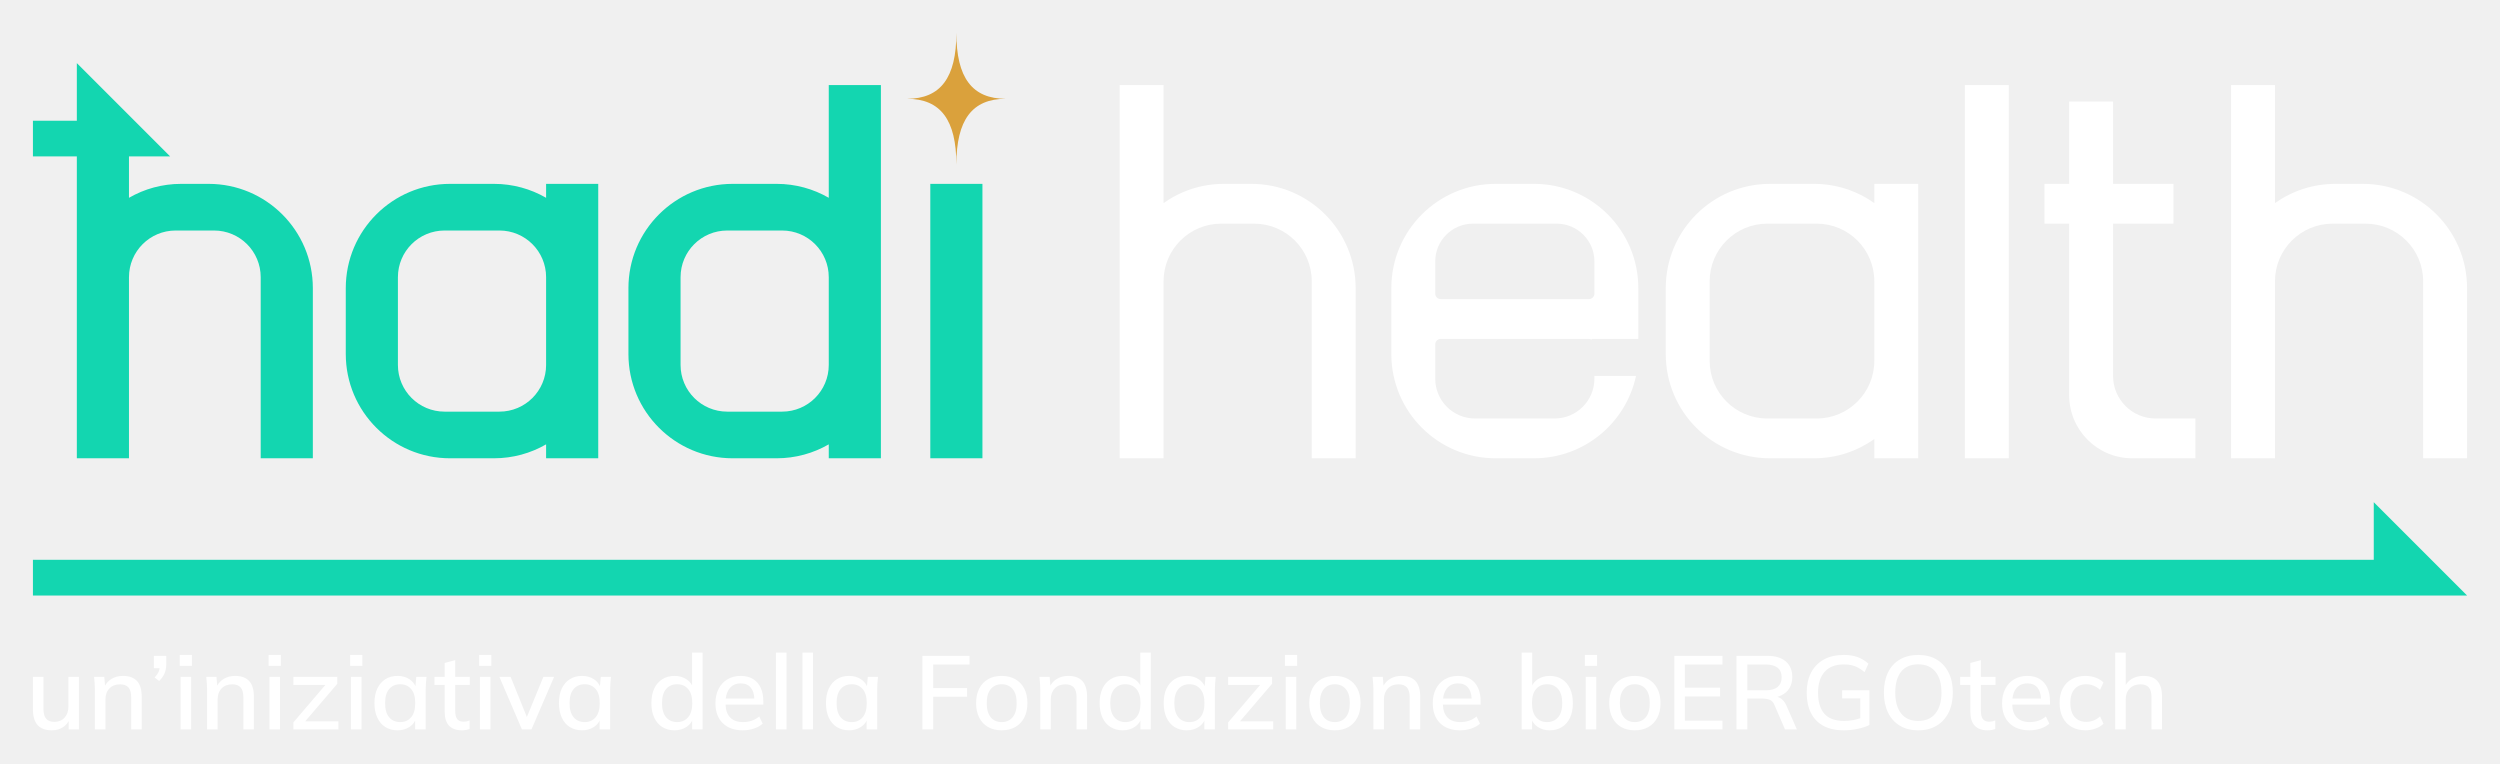
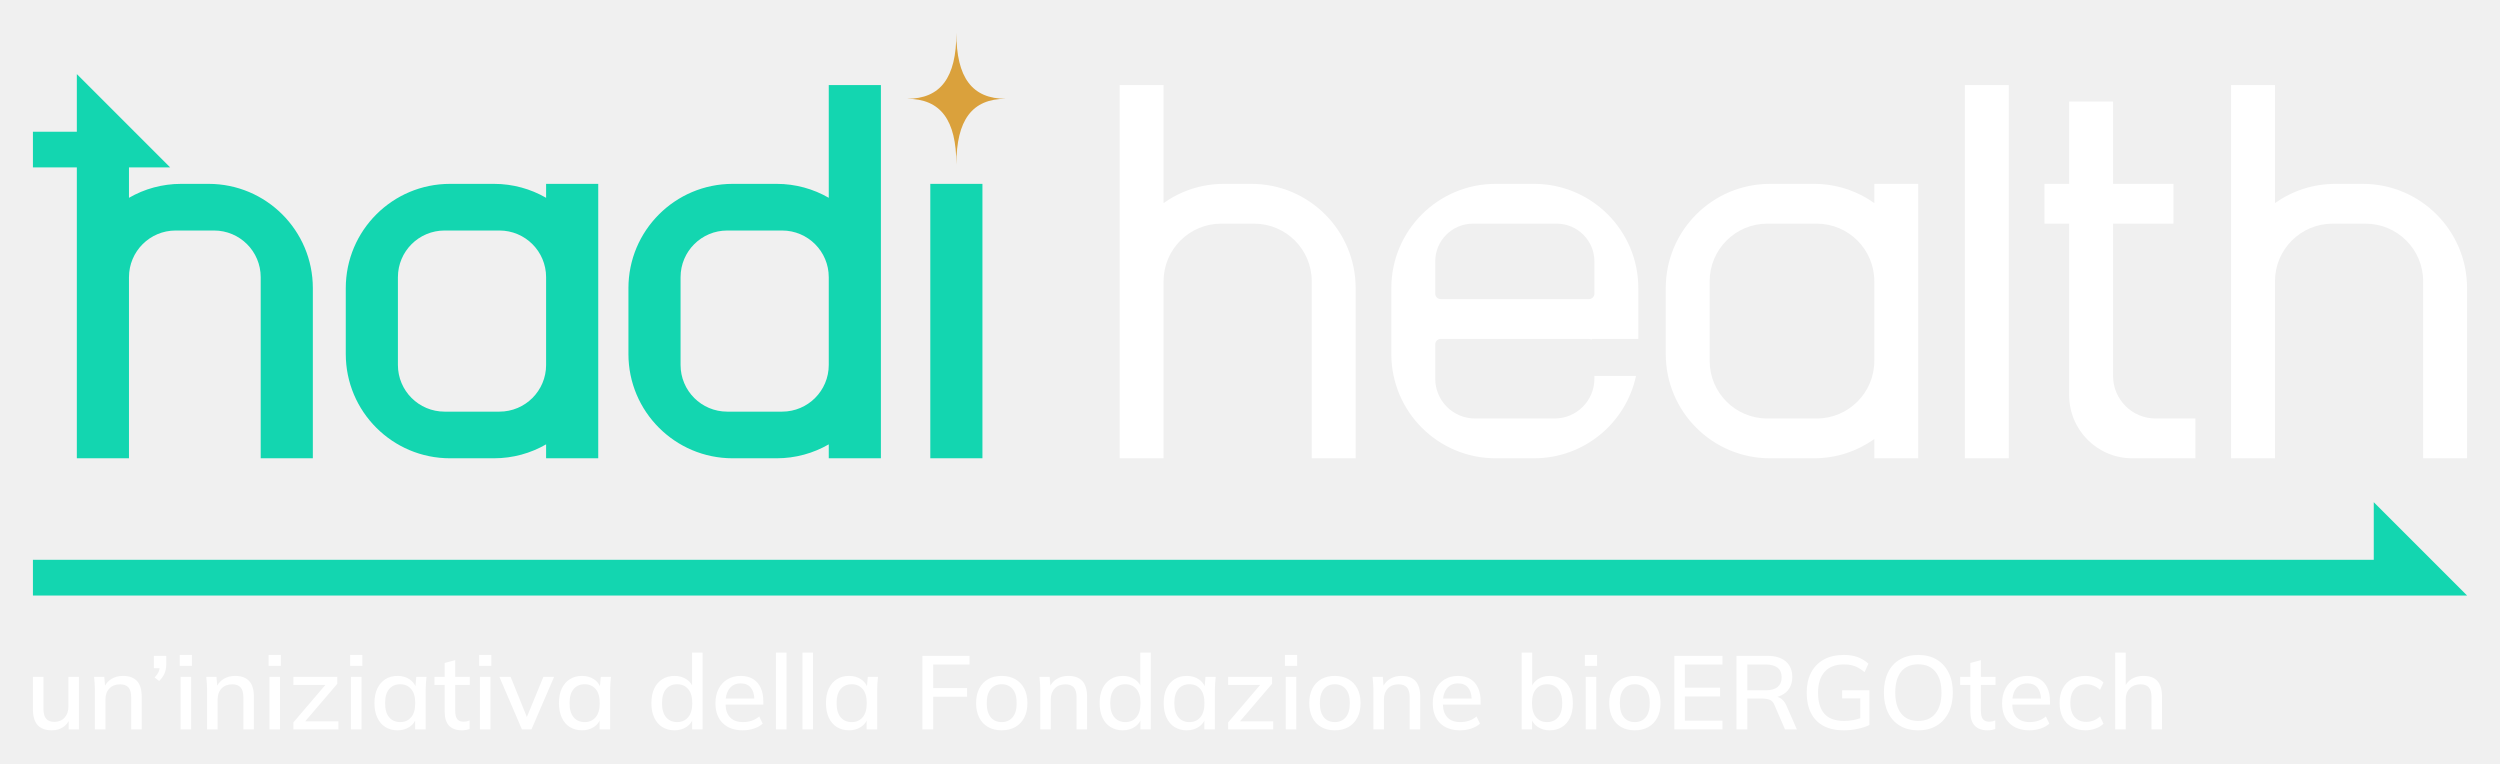
<svg xmlns="http://www.w3.org/2000/svg" viewBox="-28 -167 911 278.13" role="img" aria-label="Hadi Health, un’iniziativa della Fondazione bioERGOtech">
-   <path fill="#13D6B0" d="M-16 37L837 37L837 16L871 50L-16 50ZM239 -100L255 -100C261.92 -100 268.41 -98.15 274 -94.92L274 -136L293 -136L293 0L274 0L274 -5.08C268.41 -1.85 261.92 0 255 0L239 0C218.01 0 201 -17.01 201 -38L201 -62C201 -82.99 218.01 -100 239 -100ZM136 -100L152 -100C158.92 -100 165.41 -98.15 171 -94.92L171 -100L190 -100L190 0L171 0L171 -5.08C165.41 -1.85 158.92 0 152 0L136 0C115.01 0 98 -17.01 98 -38L98 -62C98 -82.99 115.01 -100 136 -100ZM0 -144L34 -110L19 -110L19 -94.92C24.59 -98.15 31.08 -100 38 -100L48 -100C68.99 -100 86 -82.99 86 -62L86 0L67 0L67 -66C67 -75.39 59.39 -83 50 -83L36 -83C26.61 -83 19 -75.39 19 -66L19 0L0 0L0 -110L-16 -110L-16 -123L0 -123ZM237 -83C227.61 -83 220 -75.39 220 -66L220 -34C220 -24.61 227.61 -17 237 -17L257 -17C266.39 -17 274 -24.61 274 -34L274 -66C274 -75.39 266.39 -83 257 -83ZM134 -83C124.61 -83 117 -75.39 117 -66L117 -34C117 -24.61 124.61 -17 134 -17L154 -17C163.39 -17 171 -24.61 171 -34L171 -66C171 -75.39 163.39 -83 154 -83ZM311 -100L330 -100L330 0L311 0Z" />
+   <path fill="#13D6B0" d="M-16 37L837 37L837 16L871 50L-16 50ZM239 -100L255 -100C261.92 -100 268.41 -98.15 274 -94.92L274 -136L293 -136L293 0L274 0L274 -5.08C268.41 -1.85 261.92 0 255 0L239 0C218.01 0 201 -17.01 201 -38L201 -62C201 -82.99 218.01 -100 239 -100ZM136 -100L152 -100C158.92 -100 165.41 -98.15 171 -94.92L171 -100L190 -100L190 0L171 0L171 -5.08C165.41 -1.85 158.92 0 152 0L136 0C115.01 0 98 -17.01 98 -38L98 -62C98 -82.99 115.01 -100 136 -100ZM0 -140L34 -106L19 -106L19 -94.92C24.59 -98.15 31.08 -100 38 -100L48 -100C68.99 -100 86 -82.99 86 -62L86 0L67 0L67 -66C67 -75.39 59.39 -83 50 -83L36 -83C26.61 -83 19 -75.39 19 -66L19 0L0 0L0 -106L-16 -106L-16 -119L0 -119ZM237 -83C227.61 -83 220 -75.39 220 -66L220 -34C220 -24.61 227.61 -17 237 -17L257 -17C266.39 -17 274 -24.61 274 -34L274 -66C274 -75.39 266.39 -83 257 -83ZM134 -83C124.61 -83 117 -75.39 117 -66L117 -34C117 -24.61 124.61 -17 134 -17L154 -17C163.39 -17 171 -24.61 171 -34L171 -66C171 -75.39 163.39 -83 154 -83ZM311 -100L330 -100L330 0L311 0Z" />
  <path fill="#DAA13C" d="M320.5 -155C320.5 -138.68 326.26 -131 338.5 -131C326.26 -131 320.5 -123.32 320.5 -107C320.5 -123.32 314.74 -131 302.5 -131C314.74 -131 320.5 -138.68 320.5 -155Z" />
  <path fill="#FFFFFF" d="M617 -100L633 -100C641.2 -100 648.79 -97.4 655 -92.99L655 -100L671 -100L671 0L655 0L655 -7.01C648.79 -2.6 641.2 0 633 0L617 0C596.01 0 579 -17.01 579 -38L579 -62C579 -82.99 596.01 -100 617 -100ZM517 -100L531 -100C551.99 -100 569 -82.99 569 -62L569 -43.5L552 -43.5L552 -43.23C551.71 -43.4 551.36 -43.5 551 -43.5L497 -43.5C495.9 -43.5 495 -42.6 495 -41.5L495 -29C495 -20.99 501.49 -14.5 509.5 -14.5L538.5 -14.5C546.51 -14.5 553 -20.99 553 -29L553 -30L568.16 -30C564.48 -12.85 549.24 0 531 0L517 0C496.01 0 479 -17.01 479 -38L479 -62C479 -82.99 496.01 -100 517 -100ZM380 -136L396 -136L396 -92.99C402.21 -97.4 409.8 -100 418 -100L428 -100C448.99 -100 466 -82.99 466 -62L466 0L450 0L450 -64.5C450 -76.1 440.6 -85.5 429 -85.5L417 -85.5C405.4 -85.5 396 -76.1 396 -64.5L396 0L380 0ZM785 -136L801 -136L801 -92.99C807.21 -97.4 814.8 -100 823 -100L833 -100C853.99 -100 871 -82.99 871 -62L871 0L855 0L855 -64.5C855 -76.1 845.6 -85.5 834 -85.5L822 -85.5C810.4 -85.5 801 -76.1 801 -64.5L801 0L785 0ZM616 -85.5C604.4 -85.5 595 -76.1 595 -64.5L595 -35.5C595 -23.9 604.4 -14.5 616 -14.5L634 -14.5C645.6 -14.5 655 -23.9 655 -35.5L655 -64.5C655 -76.1 645.6 -85.5 634 -85.5ZM726 -130L742 -130L742 -100L764 -100L764 -85.5L742 -85.5L742 -30C742 -21.44 748.94 -14.5 757.5 -14.5L772 -14.5L772 0L749 0C736.3 0 726 -10.3 726 -23L726 -85.5L717 -85.5L717 -100L726 -100ZM688 -136L704 -136L704 0L688 0ZM508.75 -85.5C501.16 -85.5 495 -79.34 495 -71.75L495 -60C495 -58.9 495.9 -58 497 -58L551 -58C552.1 -58 553 -58.9 553 -60L553 -71.75C553 -79.34 546.84 -85.5 539.25 -85.5ZM658.49 85.38C658.49 82.56 658.98 80.13 659.97 78.08C660.96 76.03 662.4 74.44 664.28 73.33C666.17 72.22 668.42 71.66 671.03 71.66C673.61 71.66 675.84 72.22 677.72 73.33C679.59 74.44 681.04 76.03 682.07 78.08C683.1 80.13 683.61 82.55 683.61 85.34C683.61 88.15 683.1 90.59 682.07 92.65C681.04 94.72 679.59 96.31 677.7 97.44C675.81 98.57 673.59 99.13 671.03 99.13Q667.12 99.13 664.3 97.44C662.43 96.31 660.99 94.72 659.99 92.65C658.99 90.59 658.49 88.16 658.49 85.38ZM604.78 98.79L604.78 72L616.1 72Q620.39 72 622.75 74.03C624.32 75.39 625.11 77.28 625.11 79.71C625.11 81.31 624.75 82.68 624.04 83.82C623.33 84.96 622.33 85.83 621.04 86.42Q620.38 86.72 619.65 86.92C620.09 87.06 620.51 87.25 620.91 87.5C621.73 88.04 622.41 88.88 622.94 90.05L626.78 98.79L622.45 98.79L618.65 90.01Q618.08 88.45 616.88 88C616.08 87.69 615.1 87.54 613.93 87.54L608.73 87.54L608.73 98.79ZM536.72 99.13C535.04 99.13 533.59 98.71 532.35 97.88C531.44 97.27 530.75 96.49 530.29 95.56L530.29 98.79L526.49 98.79L526.49 70.82L530.33 70.82L530.33 82.77C530.8 81.87 531.48 81.12 532.36 80.53C533.59 79.71 535.04 79.3 536.72 79.3C538.41 79.3 539.9 79.69 541.16 80.49C542.43 81.29 543.41 82.43 544.11 83.91C544.8 85.39 545.15 87.17 545.15 89.25C545.15 91.3 544.8 93.07 544.11 94.55C543.41 96.04 542.42 97.17 541.14 97.95C539.86 98.74 538.39 99.13 536.72 99.13ZM381.14 99.13C379.47 99.13 377.99 98.74 376.71 97.95C375.43 97.17 374.45 96.03 373.75 94.53C373.05 93.04 372.7 91.27 372.7 89.21C372.7 87.14 373.05 85.36 373.75 83.89C374.45 82.42 375.43 81.29 376.71 80.49C377.99 79.69 379.47 79.3 381.14 79.3C382.79 79.3 384.24 79.71 385.49 80.53C386.38 81.12 387.06 81.85 387.52 82.74L387.52 70.82L391.36 70.82L391.36 98.79L387.56 98.79L387.56 95.6Q386.85 96.97 385.51 97.88C384.27 98.71 382.81 99.13 381.14 99.13ZM217.8 99.13C216.13 99.13 214.65 98.74 213.38 97.95C212.1 97.17 211.11 96.03 210.41 94.53C209.71 93.04 209.37 91.27 209.37 89.21C209.37 87.14 209.71 85.36 210.41 83.89C211.11 82.42 212.1 81.29 213.38 80.49C214.65 79.69 216.13 79.3 217.8 79.3Q220.27 79.3 222.15 80.53C223.05 81.12 223.72 81.85 224.19 82.74L224.19 70.82L228.02 70.82L228.02 98.79L224.22 98.79L224.22 95.6C223.75 96.52 223.07 97.28 222.17 97.88C220.93 98.71 219.47 99.13 217.8 99.13ZM404.48 99.13C402.78 99.13 401.3 98.74 400.04 97.95C398.77 97.17 397.79 96.03 397.09 94.53C396.39 93.04 396.05 91.27 396.05 89.21C396.05 87.14 396.39 85.36 397.09 83.89C397.79 82.42 398.77 81.29 400.04 80.49C401.3 79.69 402.78 79.3 404.48 79.3C406.15 79.3 407.61 79.71 408.85 80.55Q410.3 81.52 410.99 83.04L411.28 79.64L415.01 79.64C414.93 80.42 414.86 81.2 414.8 81.97C414.74 82.75 414.7 83.5 414.7 84.24L414.7 98.79L410.87 98.79L410.87 95.61C410.4 96.53 409.71 97.29 408.8 97.9C407.54 98.72 406.1 99.13 404.48 99.13ZM281.42 99.13C279.72 99.13 278.24 98.74 276.97 97.95C275.7 97.17 274.72 96.03 274.02 94.53C273.33 93.04 272.98 91.27 272.98 89.21C272.98 87.14 273.33 85.36 274.02 83.89C274.72 82.42 275.7 81.29 276.97 80.49C278.24 79.69 279.72 79.3 281.42 79.3C283.09 79.3 284.54 79.71 285.79 80.55Q287.23 81.52 287.92 83.04L288.22 79.64L291.94 79.64Q291.83 80.82 291.73 81.97C291.67 82.75 291.64 83.5 291.64 84.24L291.64 98.79L287.8 98.79L287.8 95.61C287.34 96.53 286.65 97.29 285.73 97.9C284.48 98.72 283.04 99.13 281.42 99.13ZM184.11 99.13C182.42 99.13 180.93 98.74 179.67 97.95C178.4 97.17 177.42 96.03 176.72 94.53C176.03 93.04 175.68 91.27 175.68 89.21C175.68 87.14 176.03 85.36 176.72 83.89C177.42 82.42 178.4 81.29 179.67 80.49C180.93 79.69 182.42 79.3 184.11 79.3C185.79 79.3 187.24 79.71 188.48 80.55C189.45 81.2 190.16 82.03 190.62 83.04L190.92 79.64L194.64 79.64C194.56 80.42 194.49 81.2 194.43 81.97C194.37 82.75 194.34 83.5 194.34 84.24L194.34 98.79L190.5 98.79L190.5 95.61Q189.8 96.99 188.43 97.9Q186.55 99.13 184.11 99.13ZM116.89 99.13C115.19 99.13 113.71 98.74 112.44 97.95C111.18 97.17 110.2 96.03 109.5 94.53C108.8 93.04 108.45 91.27 108.45 89.21C108.45 87.14 108.8 85.36 109.5 83.89C110.2 82.42 111.18 81.29 112.44 80.49C113.71 79.69 115.19 79.3 116.89 79.3C118.56 79.3 120.02 79.71 121.26 80.55C122.22 81.2 122.93 82.03 123.39 83.04L123.69 79.64L127.42 79.64C127.34 80.42 127.27 81.2 127.21 81.97C127.14 82.75 127.11 83.5 127.11 84.24L127.11 98.79L123.27 98.79L123.27 95.61Q122.58 96.99 121.2 97.9Q119.32 99.13 116.89 99.13ZM458.4 99.13Q455.55 99.13 453.46 97.93C452.06 97.14 450.99 96 450.23 94.51C449.47 93.03 449.09 91.27 449.09 89.21C449.09 87.16 449.47 85.39 450.23 83.91C450.99 82.43 452.06 81.29 453.46 80.49C454.85 79.69 456.5 79.3 458.4 79.3C460.3 79.3 461.95 79.69 463.36 80.49C464.76 81.29 465.85 82.43 466.62 83.91C467.4 85.39 467.78 87.16 467.78 89.21C467.78 91.27 467.4 93.03 466.62 94.51C465.85 96 464.76 97.14 463.36 97.93C461.95 98.73 460.3 99.13 458.4 99.13ZM337 99.13Q334.15 99.13 332.06 97.93C330.67 97.14 329.59 96 328.83 94.51C328.07 93.03 327.69 91.27 327.69 89.21C327.69 87.16 328.07 85.39 328.83 83.91C329.59 82.43 330.67 81.29 332.06 80.49C333.46 79.69 335.1 79.3 337 79.3C338.9 79.3 340.55 79.69 341.96 80.49C343.37 81.29 344.46 82.43 345.23 83.91C346 85.39 346.39 87.16 346.39 89.21C346.39 91.27 346 93.03 345.23 94.51C344.46 96 343.37 97.14 341.96 97.93C340.55 98.73 338.9 99.13 337 99.13ZM567.71 99.13Q564.86 99.13 562.77 97.94Q560.68 96.74 559.54 94.51C558.78 93.03 558.4 91.27 558.4 89.21C558.4 87.16 558.78 85.39 559.54 83.91C560.3 82.43 561.37 81.29 562.77 80.49C564.16 79.69 565.81 79.3 567.71 79.3C569.61 79.3 571.26 79.69 572.66 80.49C574.07 81.29 575.16 82.43 575.93 83.91C576.71 85.39 577.09 87.16 577.09 89.21C577.09 91.27 576.71 93.03 575.93 94.51C575.16 96 574.07 97.14 572.66 97.93C571.26 98.73 569.61 99.13 567.71 99.13ZM662.63 85.38C662.63 88.62 663.34 91.15 664.76 92.98C666.18 94.8 668.27 95.71 671.03 95.71C673.72 95.71 675.79 94.81 677.26 93C678.73 91.18 679.47 88.64 679.47 85.38Q679.47 80.47 677.28 77.78C675.82 75.98 673.74 75.08 671.03 75.08C668.27 75.08 666.18 75.98 664.76 77.78C663.34 79.57 662.63 82.11 662.63 85.38ZM643.89 99.13C640.92 99.13 638.43 98.58 636.42 97.48C634.41 96.38 632.89 94.8 631.88 92.75C630.87 90.7 630.36 88.25 630.36 85.41C630.36 82.58 630.9 80.13 631.97 78.08C633.05 76.03 634.6 74.44 636.61 73.33Q639.63 71.66 643.89 71.66C645.84 71.66 647.54 71.93 648.98 72.47C650.42 73.02 651.72 73.81 652.86 74.85L651.45 77.93C650.64 77.24 649.85 76.7 649.09 76.29C648.33 75.89 647.55 75.59 646.74 75.4C645.93 75.21 644.98 75.12 643.89 75.12C640.82 75.12 638.49 76.02 636.9 77.81C635.3 79.61 634.5 82.16 634.5 85.45C634.5 88.8 635.27 91.34 636.8 93.09C638.33 94.84 640.75 95.71 644.04 95.71C645.18 95.71 646.31 95.6 647.42 95.39C648.27 95.23 649.09 95 649.89 94.71L649.89 87.5L643.28 87.5L643.28 84.54L653.2 84.54L653.2 97.19C652.03 97.78 650.61 98.25 648.92 98.6C647.24 98.95 645.56 99.13 643.89 99.13ZM582.12 98.79L582.12 72L599.67 72L599.67 75.15L585.96 75.15L585.96 83.59L598.8 83.59L598.8 86.78L585.96 86.78L585.96 95.6L599.67 95.6L599.67 98.79ZM242.66 99.13C239.57 99.13 237.14 98.26 235.37 96.51C233.59 94.76 232.71 92.34 232.71 89.25C232.71 87.25 233.09 85.5 233.87 84.01C234.64 82.51 235.72 81.35 237.1 80.53C238.48 79.71 240.08 79.3 241.9 79.3C243.7 79.3 245.21 79.68 246.43 80.44C247.64 81.2 248.57 82.27 249.2 83.65C249.83 85.03 250.15 86.66 250.15 88.53L250.15 89.75L236.4 89.75Q236.5 92.82 238.05 94.42C239.15 95.56 240.71 96.13 242.74 96.13C243.85 96.13 244.9 95.97 245.88 95.65Q247.34 95.18 248.67 94.08L249.92 96.7C249.04 97.49 247.96 98.09 246.69 98.5C245.43 98.92 244.08 99.13 242.66 99.13ZM504.05 99.13Q499.42 99.13 496.76 96.51Q494.1 93.89 494.1 89.25C494.1 87.25 494.48 85.5 495.26 84.01C496.03 82.51 497.11 81.35 498.49 80.53C499.87 79.71 501.47 79.3 503.29 79.3C505.09 79.3 506.6 79.68 507.82 80.44Q509.64 81.58 510.59 83.65C511.22 85.03 511.54 86.66 511.54 88.53L511.54 89.75L497.79 89.75Q497.89 92.82 499.44 94.42Q501.09 96.13 504.13 96.13C505.24 96.13 506.29 95.97 507.27 95.65C508.24 95.34 509.17 94.81 510.06 94.08L511.31 96.7C510.43 97.49 509.35 98.09 508.08 98.5C506.82 98.92 505.47 99.13 504.05 99.13ZM711.52 99.13Q706.88 99.13 704.22 96.51Q701.56 93.89 701.56 89.25C701.56 87.25 701.95 85.5 702.72 84.01C703.5 82.51 704.57 81.35 705.95 80.53C707.33 79.71 708.94 79.3 710.76 79.3C712.56 79.3 714.07 79.68 715.28 80.44Q717.11 81.58 718.06 83.65C718.69 85.03 719.01 86.66 719.01 88.53L719.01 89.75L705.26 89.75Q705.35 92.82 706.9 94.42Q708.56 96.13 711.6 96.13C712.71 96.13 713.76 95.97 714.73 95.65C715.71 95.34 716.64 94.81 717.52 94.08L718.78 96.7C717.89 97.49 716.81 98.09 715.55 98.5C714.28 98.92 712.94 99.13 711.52 99.13ZM742.78 98.79L742.78 70.82L746.61 70.82L746.61 82.6C747.16 81.69 747.88 80.96 748.78 80.42C750.02 79.67 751.45 79.3 753.07 79.3C755.35 79.3 757.05 79.92 758.17 81.18C759.28 82.43 759.84 84.32 759.84 86.86L759.84 98.79L756 98.79L756 87.09Q756 84.62 755.03 83.5C754.39 82.75 753.37 82.37 751.97 82.37C750.35 82.37 749.05 82.87 748.08 83.88C747.1 84.88 746.61 86.2 746.61 87.85L746.61 98.79ZM308.11 98.79L308.11 72L325.29 72L325.29 75.15L312.06 75.15L312.06 83.74L324.41 83.74L324.41 86.9L312.06 86.9L312.06 98.79ZM351.07 98.79L351.07 84.24C351.07 83.5 351.04 82.75 350.98 81.97C350.91 81.2 350.84 80.42 350.77 79.64L354.49 79.64L354.77 82.86C355.33 81.83 356.1 81.01 357.08 80.42C358.29 79.67 359.7 79.3 361.29 79.3C363.55 79.3 365.25 79.92 366.4 81.16C367.56 82.4 368.13 84.32 368.13 86.93L368.13 98.79L364.3 98.79L364.3 87.16C364.3 85.46 363.96 84.24 363.29 83.5C362.62 82.75 361.6 82.37 360.23 82.37C358.61 82.37 357.32 82.87 356.35 83.88C355.39 84.88 354.91 86.22 354.91 87.92L354.91 98.79ZM472.47 98.79L472.47 84.24C472.47 83.5 472.43 82.75 472.37 81.97Q472.28 80.82 472.16 79.64L475.89 79.64L476.16 82.86C476.73 81.83 477.5 81.01 478.47 80.42C479.69 79.67 481.09 79.3 482.69 79.3Q486.07 79.3 487.8 81.16C488.95 82.4 489.53 84.32 489.53 86.93L489.53 98.79L485.69 98.79L485.69 87.16C485.69 85.46 485.35 84.24 484.68 83.5C484.01 82.75 482.99 82.37 481.62 82.37C480 82.37 478.71 82.87 477.75 83.88C476.79 84.88 476.3 86.22 476.3 87.92L476.3 98.79ZM6.58 98.79L6.58 84.24C6.58 83.5 6.55 82.75 6.49 81.97C6.42 81.2 6.35 80.42 6.28 79.64L10 79.64L10.28 82.86Q11.13 81.31 12.59 80.42C13.8 79.67 15.21 79.3 16.8 79.3Q20.19 79.3 21.91 81.16C23.07 82.4 23.64 84.32 23.64 86.93L23.64 98.79L19.81 98.79L19.81 87.16C19.81 85.46 19.47 84.24 18.8 83.5C18.13 82.75 17.11 82.37 15.74 82.37C14.12 82.37 12.83 82.87 11.86 83.88C10.9 84.88 10.42 86.22 10.42 87.92L10.42 98.79ZM47.46 98.79L47.46 84.24C47.46 83.5 47.43 82.75 47.37 81.97C47.3 81.2 47.23 80.42 47.16 79.64L50.88 79.64L51.16 82.86C51.72 81.83 52.49 81.01 53.47 80.42C54.68 79.67 56.09 79.3 57.68 79.3C59.94 79.3 61.64 79.92 62.79 81.16C63.95 82.4 64.52 84.32 64.52 86.93L64.52 98.79L60.69 98.79L60.69 87.16C60.69 85.46 60.35 84.24 59.68 83.5C59.01 82.75 57.99 82.37 56.62 82.37C55 82.37 53.71 82.87 52.74 83.88C51.78 84.88 51.3 86.22 51.3 87.92L51.3 98.79ZM-9.08 99.13C-11.39 99.13 -13.12 98.5 -14.27 97.25C-15.42 96 -16 94.07 -16 91.46L-16 79.64L-12.16 79.64L-12.16 91.38Q-12.16 93.77 -11.17 94.91C-10.52 95.67 -9.51 96.05 -8.17 96.05Q-5.89 96.05 -4.49 94.53Q-3.08 93.01 -3.08 90.51L-3.08 79.64L0.76 79.64L0.76 98.79L-2.97 98.79L-2.97 95.75C-3.48 96.67 -4.16 97.41 -5.02 97.97C-6.18 98.75 -7.54 99.13 -9.08 99.13ZM419.54 98.79L419.54 96.24L431.19 82.6L419.54 82.6L419.54 79.64L435.54 79.64L435.54 82.18L423.84 95.86L435.96 95.86L435.96 98.79ZM78.91 98.79L78.91 96.24L90.56 82.6L78.91 82.6L78.91 79.64L94.91 79.64L94.91 82.18L83.21 95.86L95.32 95.86L95.32 98.79ZM162.18 98.79L153.97 79.64L158.07 79.64L163.99 94.28L170.01 79.64L173.92 79.64L165.67 98.79ZM140.35 99.13C138.27 99.13 136.7 98.57 135.63 97.44C134.57 96.31 134.04 94.62 134.04 92.37L134.04 82.6L130.31 82.6L130.31 79.64L134.04 79.64L134.04 74.58L137.88 73.56L137.88 79.64L143.2 79.64L143.2 82.6L137.88 82.6L137.88 92.03C137.88 93.44 138.13 94.46 138.64 95.07C139.14 95.67 139.88 95.98 140.84 95.98C141.32 95.98 141.75 95.93 142.11 95.85C142.48 95.76 142.82 95.65 143.12 95.52L143.12 98.64C142.74 98.79 142.3 98.91 141.79 99C141.28 99.09 140.8 99.13 140.35 99.13ZM696.31 99.13C694.23 99.13 692.66 98.57 691.6 97.44C690.53 96.31 690 94.62 690 92.37L690 82.6L686.28 82.6L686.28 79.64L690 79.64L690 74.58L693.84 73.56L693.84 79.64L699.16 79.64L699.16 82.6L693.84 82.6L693.84 92.03C693.84 93.44 694.09 94.46 694.6 95.07C695.11 95.67 695.84 95.98 696.8 95.98C697.29 95.98 697.71 95.93 698.08 95.85C698.44 95.76 698.78 95.65 699.08 95.52L699.08 98.64C698.7 98.79 698.26 98.91 697.75 99C697.25 99.09 696.77 99.13 696.31 99.13ZM732.01 99.13Q729.12 99.13 726.98 97.93C725.55 97.14 724.44 95.98 723.67 94.48C722.9 92.97 722.51 91.18 722.51 89.1C722.51 87.05 722.9 85.29 723.69 83.82C724.48 82.35 725.58 81.23 727 80.46C728.41 79.68 730.09 79.3 732.01 79.3C733.25 79.3 734.46 79.5 735.62 79.92C736.79 80.34 737.75 80.93 738.51 81.69L737.26 84.39C736.55 83.7 735.75 83.19 734.86 82.85C733.98 82.51 733.11 82.34 732.28 82.34C730.45 82.34 729.02 82.92 727.98 84.08C726.95 85.25 726.43 86.93 726.43 89.14C726.43 91.37 726.95 93.08 727.98 94.27C729.02 95.46 730.45 96.05 732.28 96.05C733.09 96.05 733.94 95.9 734.82 95.58Q736.15 95.1 737.26 94.04L738.51 96.74C737.72 97.5 736.74 98.09 735.57 98.5C734.39 98.92 733.2 99.13 732.01 99.13ZM535.77 96.13C537.41 96.13 538.74 95.55 539.76 94.4C540.77 93.25 541.28 91.53 541.28 89.25C541.28 86.95 540.77 85.22 539.76 84.07C538.74 82.91 537.41 82.34 535.77 82.34C534.09 82.34 532.76 82.91 531.76 84.07C530.76 85.22 530.26 86.93 530.26 89.21C530.26 91.49 530.76 93.22 531.76 94.38C532.76 95.55 534.09 96.13 535.77 96.13ZM218.75 96.13Q221.22 96.13 222.74 94.38C223.76 93.22 224.26 91.49 224.26 89.21Q224.26 85.79 222.74 84.07C221.73 82.91 220.4 82.34 218.75 82.34C217.08 82.34 215.74 82.91 214.74 84.07C213.74 85.22 213.24 86.93 213.24 89.21C213.24 91.49 213.74 93.22 214.74 94.38Q216.24 96.13 218.75 96.13ZM382.09 96.13C383.74 96.13 385.07 95.55 386.08 94.38C387.09 93.22 387.6 91.49 387.6 89.21C387.6 86.93 387.09 85.22 386.08 84.07C385.07 82.91 383.74 82.34 382.09 82.34C380.42 82.34 379.08 82.91 378.08 84.07C377.08 85.22 376.58 86.93 376.58 89.21C376.58 91.49 377.08 93.22 378.08 94.38Q379.58 96.13 382.09 96.13ZM282.37 96.13Q284.84 96.13 286.34 94.38C287.34 93.22 287.84 91.49 287.84 89.21Q287.84 85.79 286.34 84.07C285.34 82.91 284.01 82.34 282.37 82.34C280.69 82.34 279.36 82.91 278.36 84.07Q276.86 85.79 276.86 89.21C276.86 91.49 277.35 93.22 278.34 94.38C279.33 95.55 280.67 96.13 282.37 96.13ZM405.43 96.13Q407.9 96.13 409.4 94.38C410.4 93.22 410.9 91.49 410.9 89.21C410.9 86.93 410.4 85.22 409.4 84.07C408.4 82.91 407.08 82.34 405.43 82.34C403.76 82.34 402.42 82.91 401.42 84.07Q399.92 85.79 399.92 89.21C399.92 91.49 400.42 93.22 401.4 94.38C402.39 95.55 403.73 96.13 405.43 96.13ZM117.84 96.13Q120.31 96.13 121.81 94.38C122.81 93.22 123.31 91.49 123.31 89.21C123.31 86.93 122.81 85.22 121.81 84.07C120.81 82.91 119.49 82.34 117.84 82.34C116.17 82.34 114.83 82.91 113.83 84.07Q112.33 85.79 112.33 89.21C112.33 91.49 112.82 93.22 113.81 94.38Q115.29 96.13 117.84 96.13ZM185.06 96.13Q187.53 96.13 189.04 94.38C190.04 93.22 190.54 91.49 190.54 89.21C190.54 86.93 190.04 85.22 189.04 84.07C188.03 82.91 186.71 82.34 185.06 82.34C183.39 82.34 182.06 82.91 181.06 84.07Q179.55 85.79 179.55 89.21C179.55 91.49 180.05 93.22 181.04 94.38Q182.52 96.13 185.06 96.13ZM458.4 96.13C460.07 96.13 461.4 95.55 462.39 94.38C463.37 93.22 463.87 91.49 463.87 89.21C463.87 86.93 463.37 85.22 462.39 84.07C461.4 82.91 460.07 82.34 458.4 82.34C456.75 82.34 455.43 82.91 454.44 84.07C453.46 85.22 452.96 86.93 452.96 89.21C452.96 91.49 453.45 93.22 454.42 94.38Q455.89 96.13 458.4 96.13ZM337 96.13C338.67 96.13 340 95.55 340.99 94.38C341.98 93.22 342.47 91.49 342.47 89.21C342.47 86.93 341.98 85.22 340.99 84.07C340 82.91 338.67 82.34 337 82.34C335.36 82.34 334.04 82.91 333.05 84.07C332.06 85.22 331.57 86.93 331.57 89.21C331.57 91.49 332.06 93.22 333.03 94.38Q334.49 96.13 337 96.13ZM567.71 96.13C569.38 96.13 570.71 95.55 571.7 94.38C572.68 93.22 573.18 91.49 573.18 89.21C573.18 86.93 572.68 85.22 571.7 84.07C570.71 82.91 569.38 82.34 567.71 82.34C566.06 82.34 564.74 82.91 563.75 84.07Q562.27 85.79 562.27 89.21C562.27 91.49 562.76 93.22 563.73 94.38Q565.2 96.13 567.71 96.13ZM608.73 84.54L615.45 84.54Q618.3 84.54 619.77 83.32C620.74 82.51 621.23 81.35 621.23 79.83C621.23 78.28 620.74 77.12 619.77 76.33C618.79 75.55 617.35 75.15 615.45 75.15L608.73 75.15ZM254.76 98.79L254.76 70.82L258.6 70.82L258.6 98.79ZM264.42 98.79L264.42 70.82L268.26 70.82L268.26 98.79ZM440.53 98.79L440.53 79.64L444.36 79.64L444.36 98.79ZM549.84 98.79L549.84 79.64L553.67 79.64L553.67 98.79ZM70.2 98.79L70.2 79.64L74.03 79.64L74.03 98.79ZM37.8 98.79L37.8 79.64L41.64 79.64L41.64 98.79ZM99.89 98.79L99.89 79.64L103.73 79.64L103.73 98.79ZM146.89 98.79L146.89 79.64L150.73 79.64L150.73 98.79ZM236.47 87.54L246.87 87.54C246.8 85.88 246.38 84.57 245.61 83.61C244.76 82.56 243.54 82.03 241.94 82.03C240.17 82.03 238.8 82.65 237.84 83.88C237.1 84.82 236.64 86.04 236.47 87.54ZM705.33 87.54L715.73 87.54C715.66 85.88 715.24 84.57 714.47 83.61C713.62 82.56 712.39 82.03 710.8 82.03Q708.14 82.03 706.69 83.88C705.95 84.82 705.5 86.04 705.33 87.54ZM497.86 87.54L508.26 87.54C508.19 85.88 507.77 84.57 507 83.61C506.15 82.56 504.93 82.03 503.33 82.03C501.56 82.03 500.19 82.65 499.23 83.88C498.49 84.82 498.03 86.04 497.86 87.54ZM30 81.16L28.33 79.87C29.06 79.11 29.56 78.39 29.83 77.72C29.99 77.31 30.1 76.9 30.17 76.48L28.06 76.48L28.06 72L32.58 72L32.58 75.08C32.58 76.22 32.39 77.28 32.01 78.25C31.63 79.23 30.96 80.2 30 81.16ZM549.53 75.65L549.53 71.66L553.98 71.66L553.98 75.65ZM69.89 75.65L69.89 71.66L74.34 71.66L74.34 75.65ZM37.5 75.65L37.5 71.66L41.94 71.66L41.94 75.65ZM99.59 75.65L99.59 71.66L104.04 71.66L104.04 75.65ZM146.59 75.65L146.59 71.66L151.03 71.66L151.03 75.65ZM440.22 75.65L440.22 71.66L444.67 71.66L444.67 75.65Z" />
</svg>
